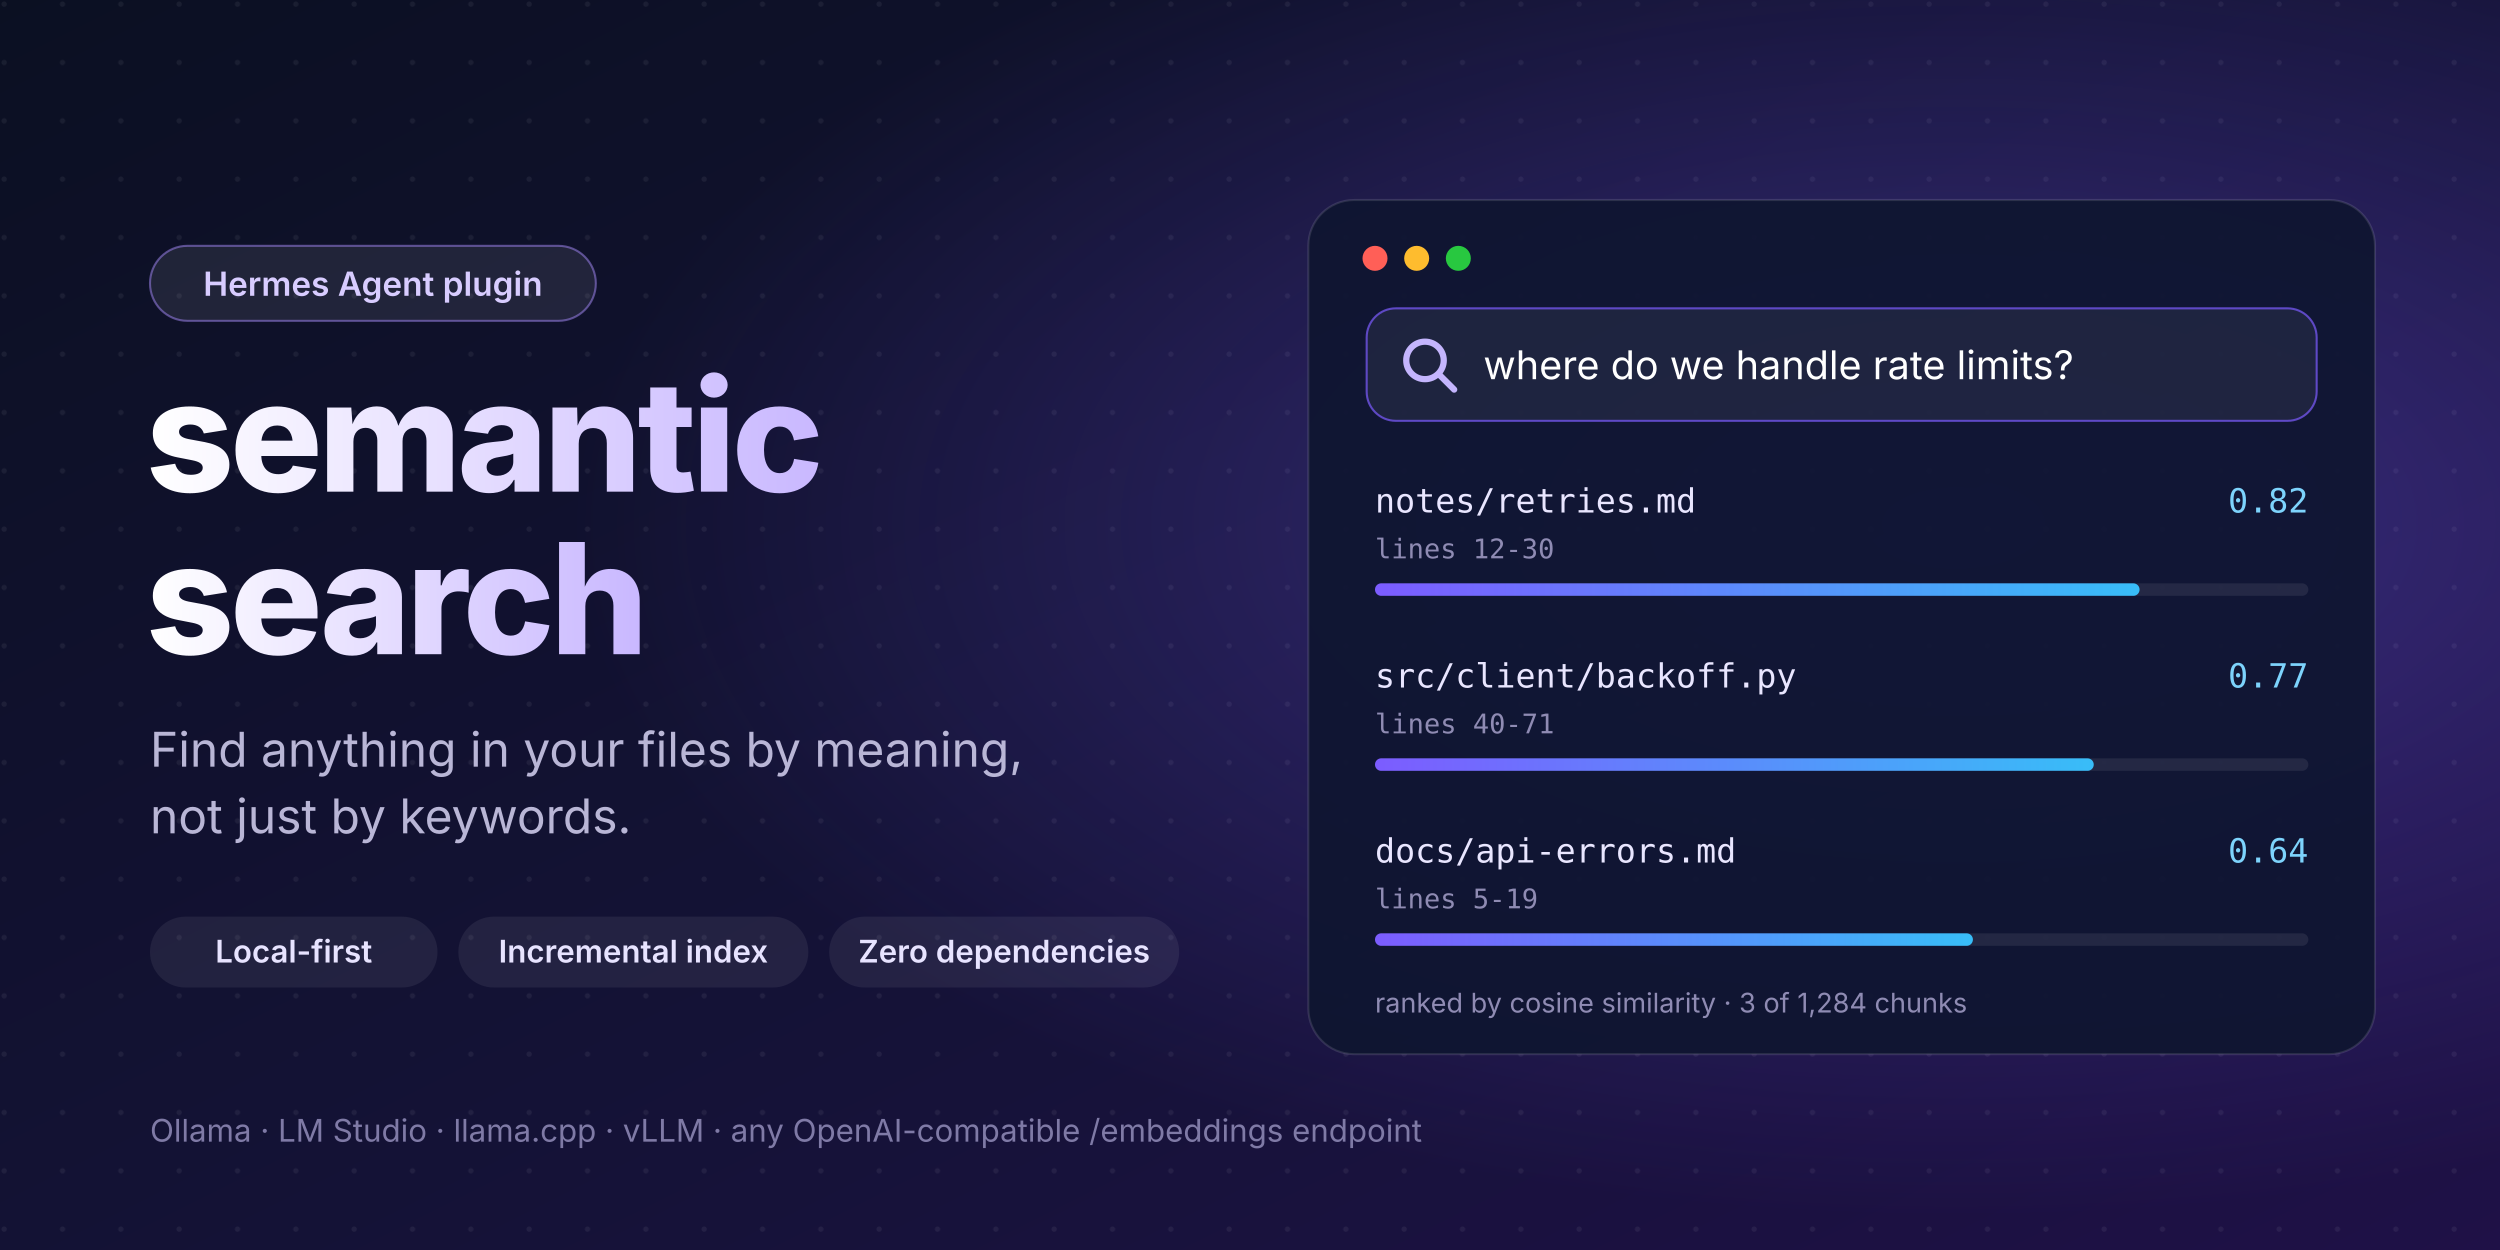
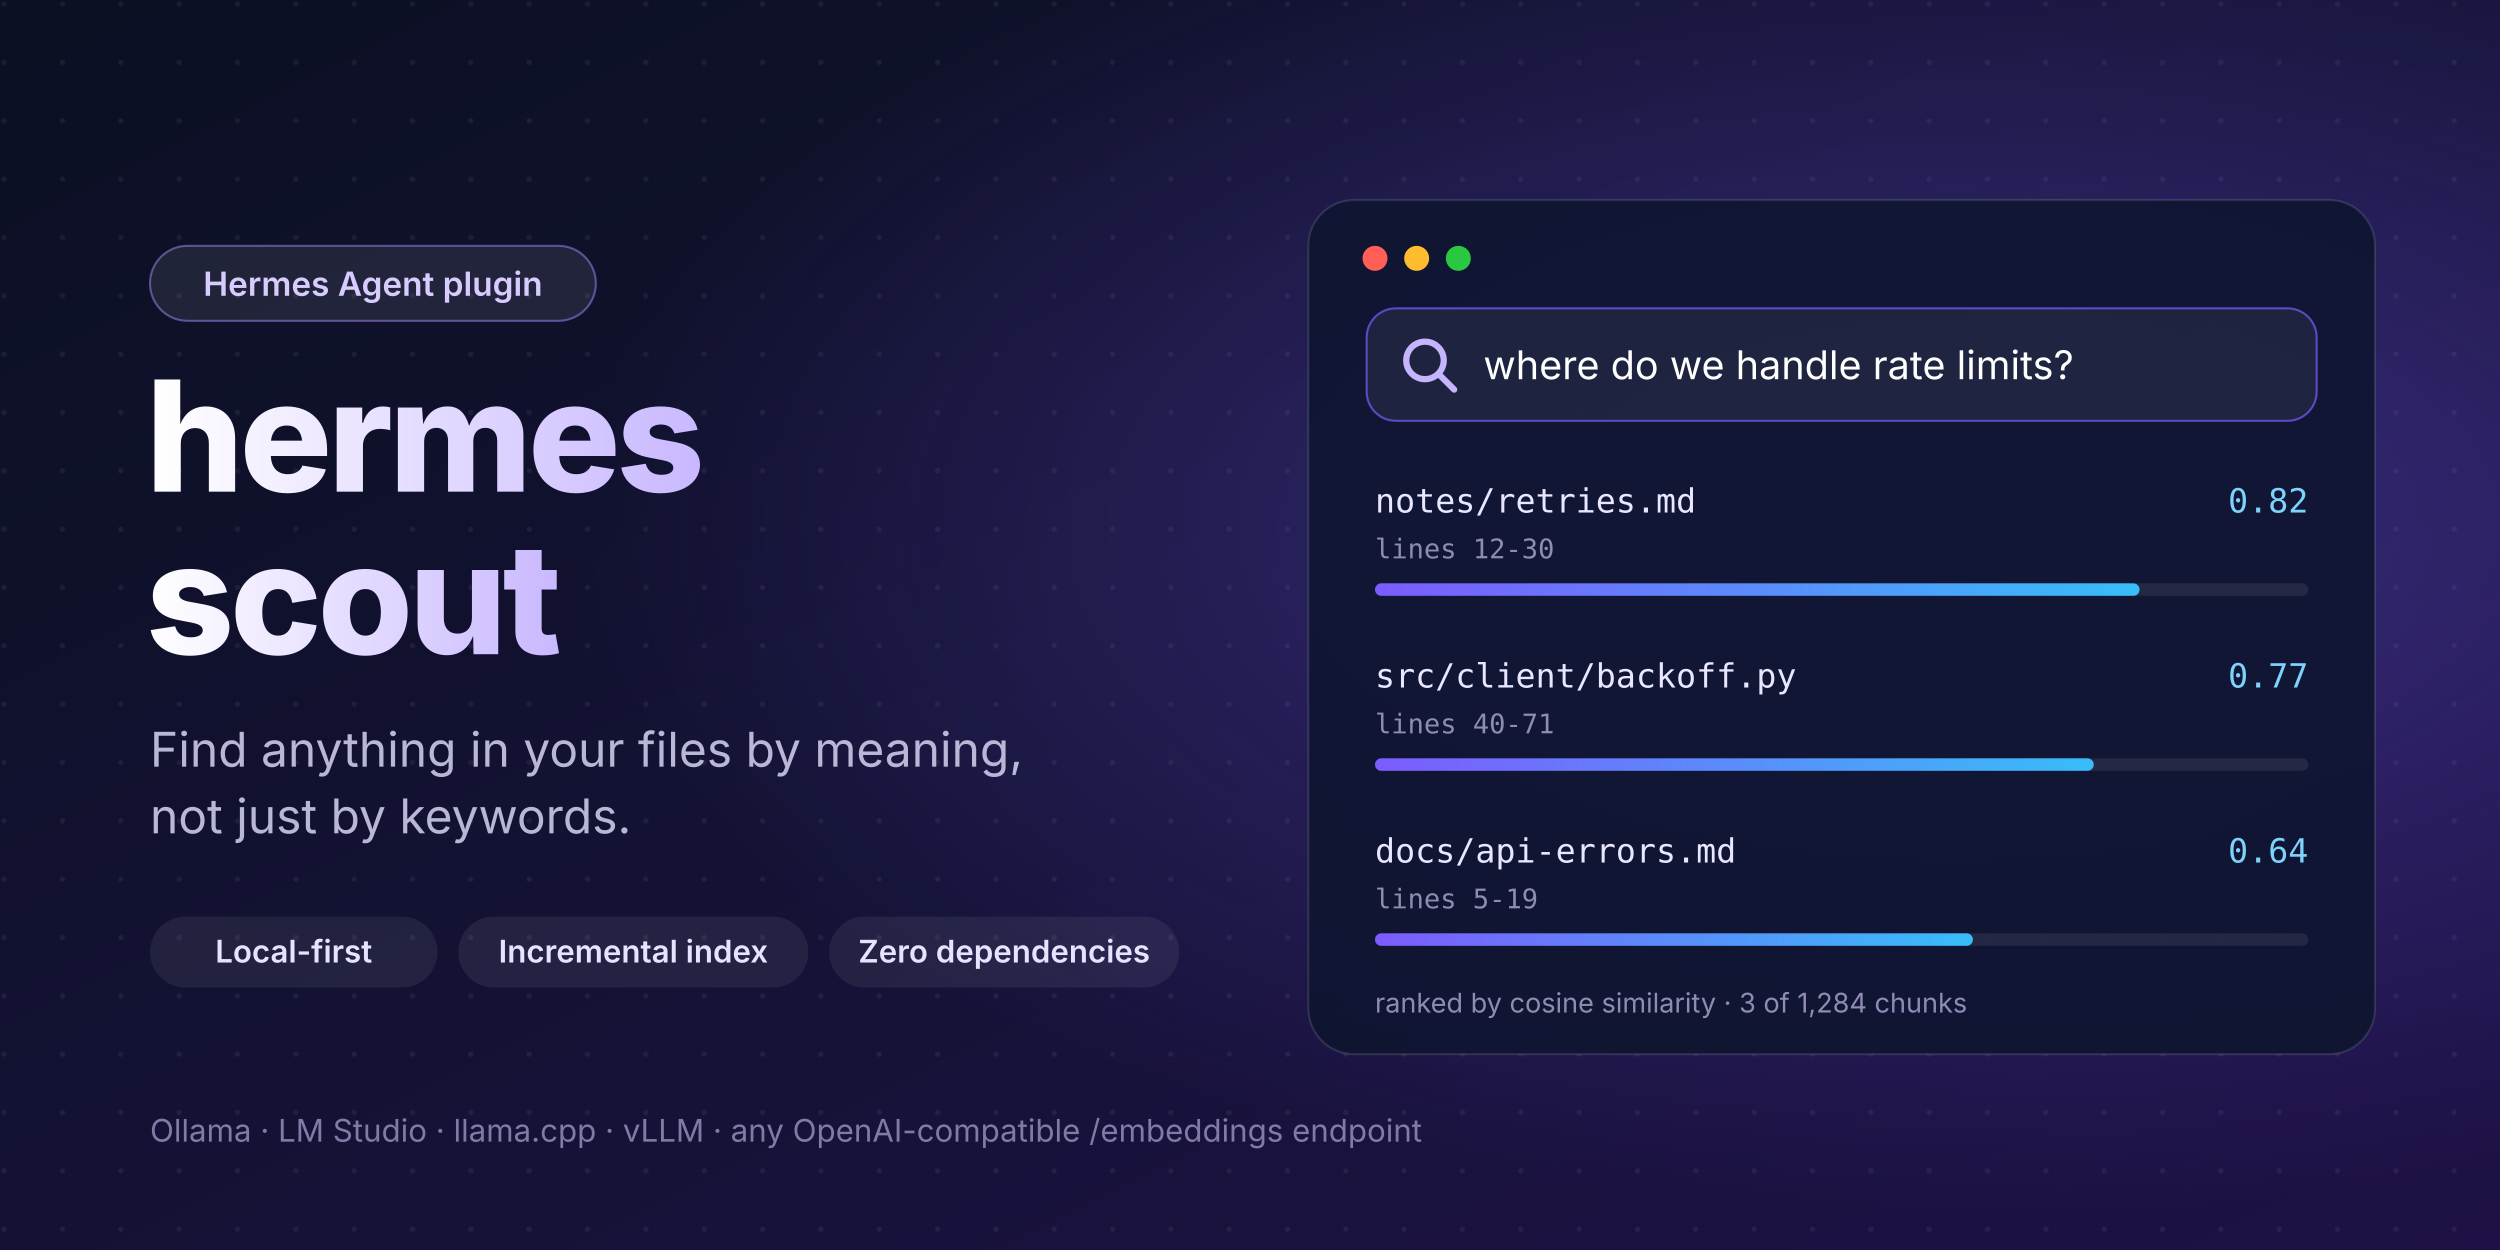
<svg xmlns="http://www.w3.org/2000/svg" width="1200" height="600" viewBox="0 0 1200 600">
  <defs>
    <linearGradient id="bg" x1="0" y1="0" x2="1" y2="1">
      <stop offset="0" stop-color="#0b1022" />
      <stop offset="0.55" stop-color="#141236" />
      <stop offset="1" stop-color="#1f1147" />
    </linearGradient>
    <radialGradient id="glow" cx="0.78" cy="0.42" r="0.55">
      <stop offset="0" stop-color="#7c5cff" stop-opacity="0.35" />
      <stop offset="1" stop-color="#7c5cff" stop-opacity="0" />
    </radialGradient>
    <linearGradient id="title" x1="0" y1="0" x2="1" y2="0">
      <stop offset="0" stop-color="#ffffff" />
      <stop offset="1" stop-color="#c9b8ff" />
    </linearGradient>
    <linearGradient id="bar" x1="0" y1="0" x2="1" y2="0">
      <stop offset="0" stop-color="#7c5cff" />
      <stop offset="1" stop-color="#38bdf8" />
    </linearGradient>
    <pattern id="dots" width="28" height="28" patternUnits="userSpaceOnUse">
      <circle cx="2" cy="2" r="1.3" fill="#ffffff" fill-opacity="0.06" />
    </pattern>
  </defs>
  <rect width="1200" height="600" fill="url(#bg)" />
  <rect width="1200" height="600" fill="url(#dots)" />
  <rect width="1200" height="600" fill="url(#glow)" />
  <rect x="72" y="118" width="214" height="36" rx="18" fill="#ffffff" fill-opacity="0.08" stroke="#a78bfa" stroke-opacity="0.5" />
  <text x="179" y="142" text-anchor="middle" font-family="Inter" font-size="16" font-weight="600" fill="#d8ccff">Hermes Agent plugin</text>
-   <text x="70" y="236" font-family="Inter" font-size="74" font-weight="800" fill="url(#title)" letter-spacing="-2">semantic</text>
-   <text x="70" y="314" font-family="Inter" font-size="74" font-weight="800" fill="url(#title)" letter-spacing="-2">search</text>
+   <text x="70" y="236" font-family="Inter" font-size="74" font-weight="800" fill="url(#title)" letter-spacing="-2">hermes</text>
+   <text x="70" y="314" font-family="Inter" font-size="74" font-weight="800" fill="url(#title)" letter-spacing="-2">scout</text>
  <text x="72" y="368" font-family="Inter" font-size="23" fill="#b9b6d6">Find anything in your files by meaning,</text>
  <text x="72" y="400" font-family="Inter" font-size="23" fill="#b9b6d6">not just by keywords.</text>
  <g font-family="Inter" font-size="15" font-weight="600" fill="#e7e3ff">
    <rect x="72" y="440" width="138" height="34" rx="17" fill="#ffffff" fill-opacity="0.07" />
    <text x="141" y="462" text-anchor="middle">Local-first</text>
    <rect x="220" y="440" width="168" height="34" rx="17" fill="#ffffff" fill-opacity="0.07" />
    <text x="304" y="462" text-anchor="middle">Incremental index</text>
    <rect x="398" y="440" width="168" height="34" rx="17" fill="#ffffff" fill-opacity="0.07" />
    <text x="482" y="462" text-anchor="middle">Zero dependencies</text>
  </g>
  <g>
    <rect x="628" y="96" width="512" height="410" rx="22" fill="#0f1530" fill-opacity="0.92" stroke="#ffffff" stroke-opacity="0.12" />
    <circle cx="660" cy="124" r="6" fill="#ff5f57" />
    <circle cx="680" cy="124" r="6" fill="#febc2e" />
    <circle cx="700" cy="124" r="6" fill="#28c840" />
    <rect x="656" y="148" width="456" height="54" rx="14" fill="#ffffff" fill-opacity="0.06" stroke="#7c5cff" stroke-opacity="0.7" />
    <circle cx="684" cy="173" r="9" fill="none" stroke="#c4b5fd" stroke-width="3" />
    <line x1="691" y1="180" x2="698" y2="187" stroke="#c4b5fd" stroke-width="3" stroke-linecap="round" />
    <text x="712" y="182" font-family="Inter" font-size="19" fill="#ffffff">where do we handle rate limits?</text>
    <g font-family="DejaVu Sans Mono" font-size="16">
      <text x="660" y="246" fill="#e9e6ff">notes/retries.md</text>
      <text x="1108" y="246" text-anchor="end" fill="#7dd3fc">0.82</text>
      <text x="660" y="268" font-size="13" fill="#8f8bb3">lines 12-30</text>
      <rect x="660" y="280" width="448" height="6" rx="3" fill="#ffffff" fill-opacity="0.08" />
      <rect x="660" y="280" width="367" height="6" rx="3" fill="url(#bar)" />
      <text x="660" y="330" fill="#e9e6ff">src/client/backoff.py</text>
      <text x="1108" y="330" text-anchor="end" fill="#7dd3fc">0.77</text>
      <text x="660" y="352" font-size="13" fill="#8f8bb3">lines 40-71</text>
      <rect x="660" y="364" width="448" height="6" rx="3" fill="#ffffff" fill-opacity="0.08" />
      <rect x="660" y="364" width="345" height="6" rx="3" fill="url(#bar)" />
      <text x="660" y="414" fill="#e9e6ff">docs/api-errors.md</text>
      <text x="1108" y="414" text-anchor="end" fill="#7dd3fc">0.64</text>
      <text x="660" y="436" font-size="13" fill="#8f8bb3">lines 5-19</text>
      <rect x="660" y="448" width="448" height="6" rx="3" fill="#ffffff" fill-opacity="0.08" />
      <rect x="660" y="448" width="287" height="6" rx="3" fill="url(#bar)" />
    </g>
    <text x="660" y="486" font-family="Inter" font-size="13" fill="#8f8bb3">ranked by cosine similarity · 3 of 1,284 chunks</text>
  </g>
  <text x="72" y="548" font-family="Inter" font-size="15" fill="#7f7aa6">Ollama · LM Studio · llama.cpp · vLLM · any OpenAI-compatible /embeddings endpoint</text>
</svg>
